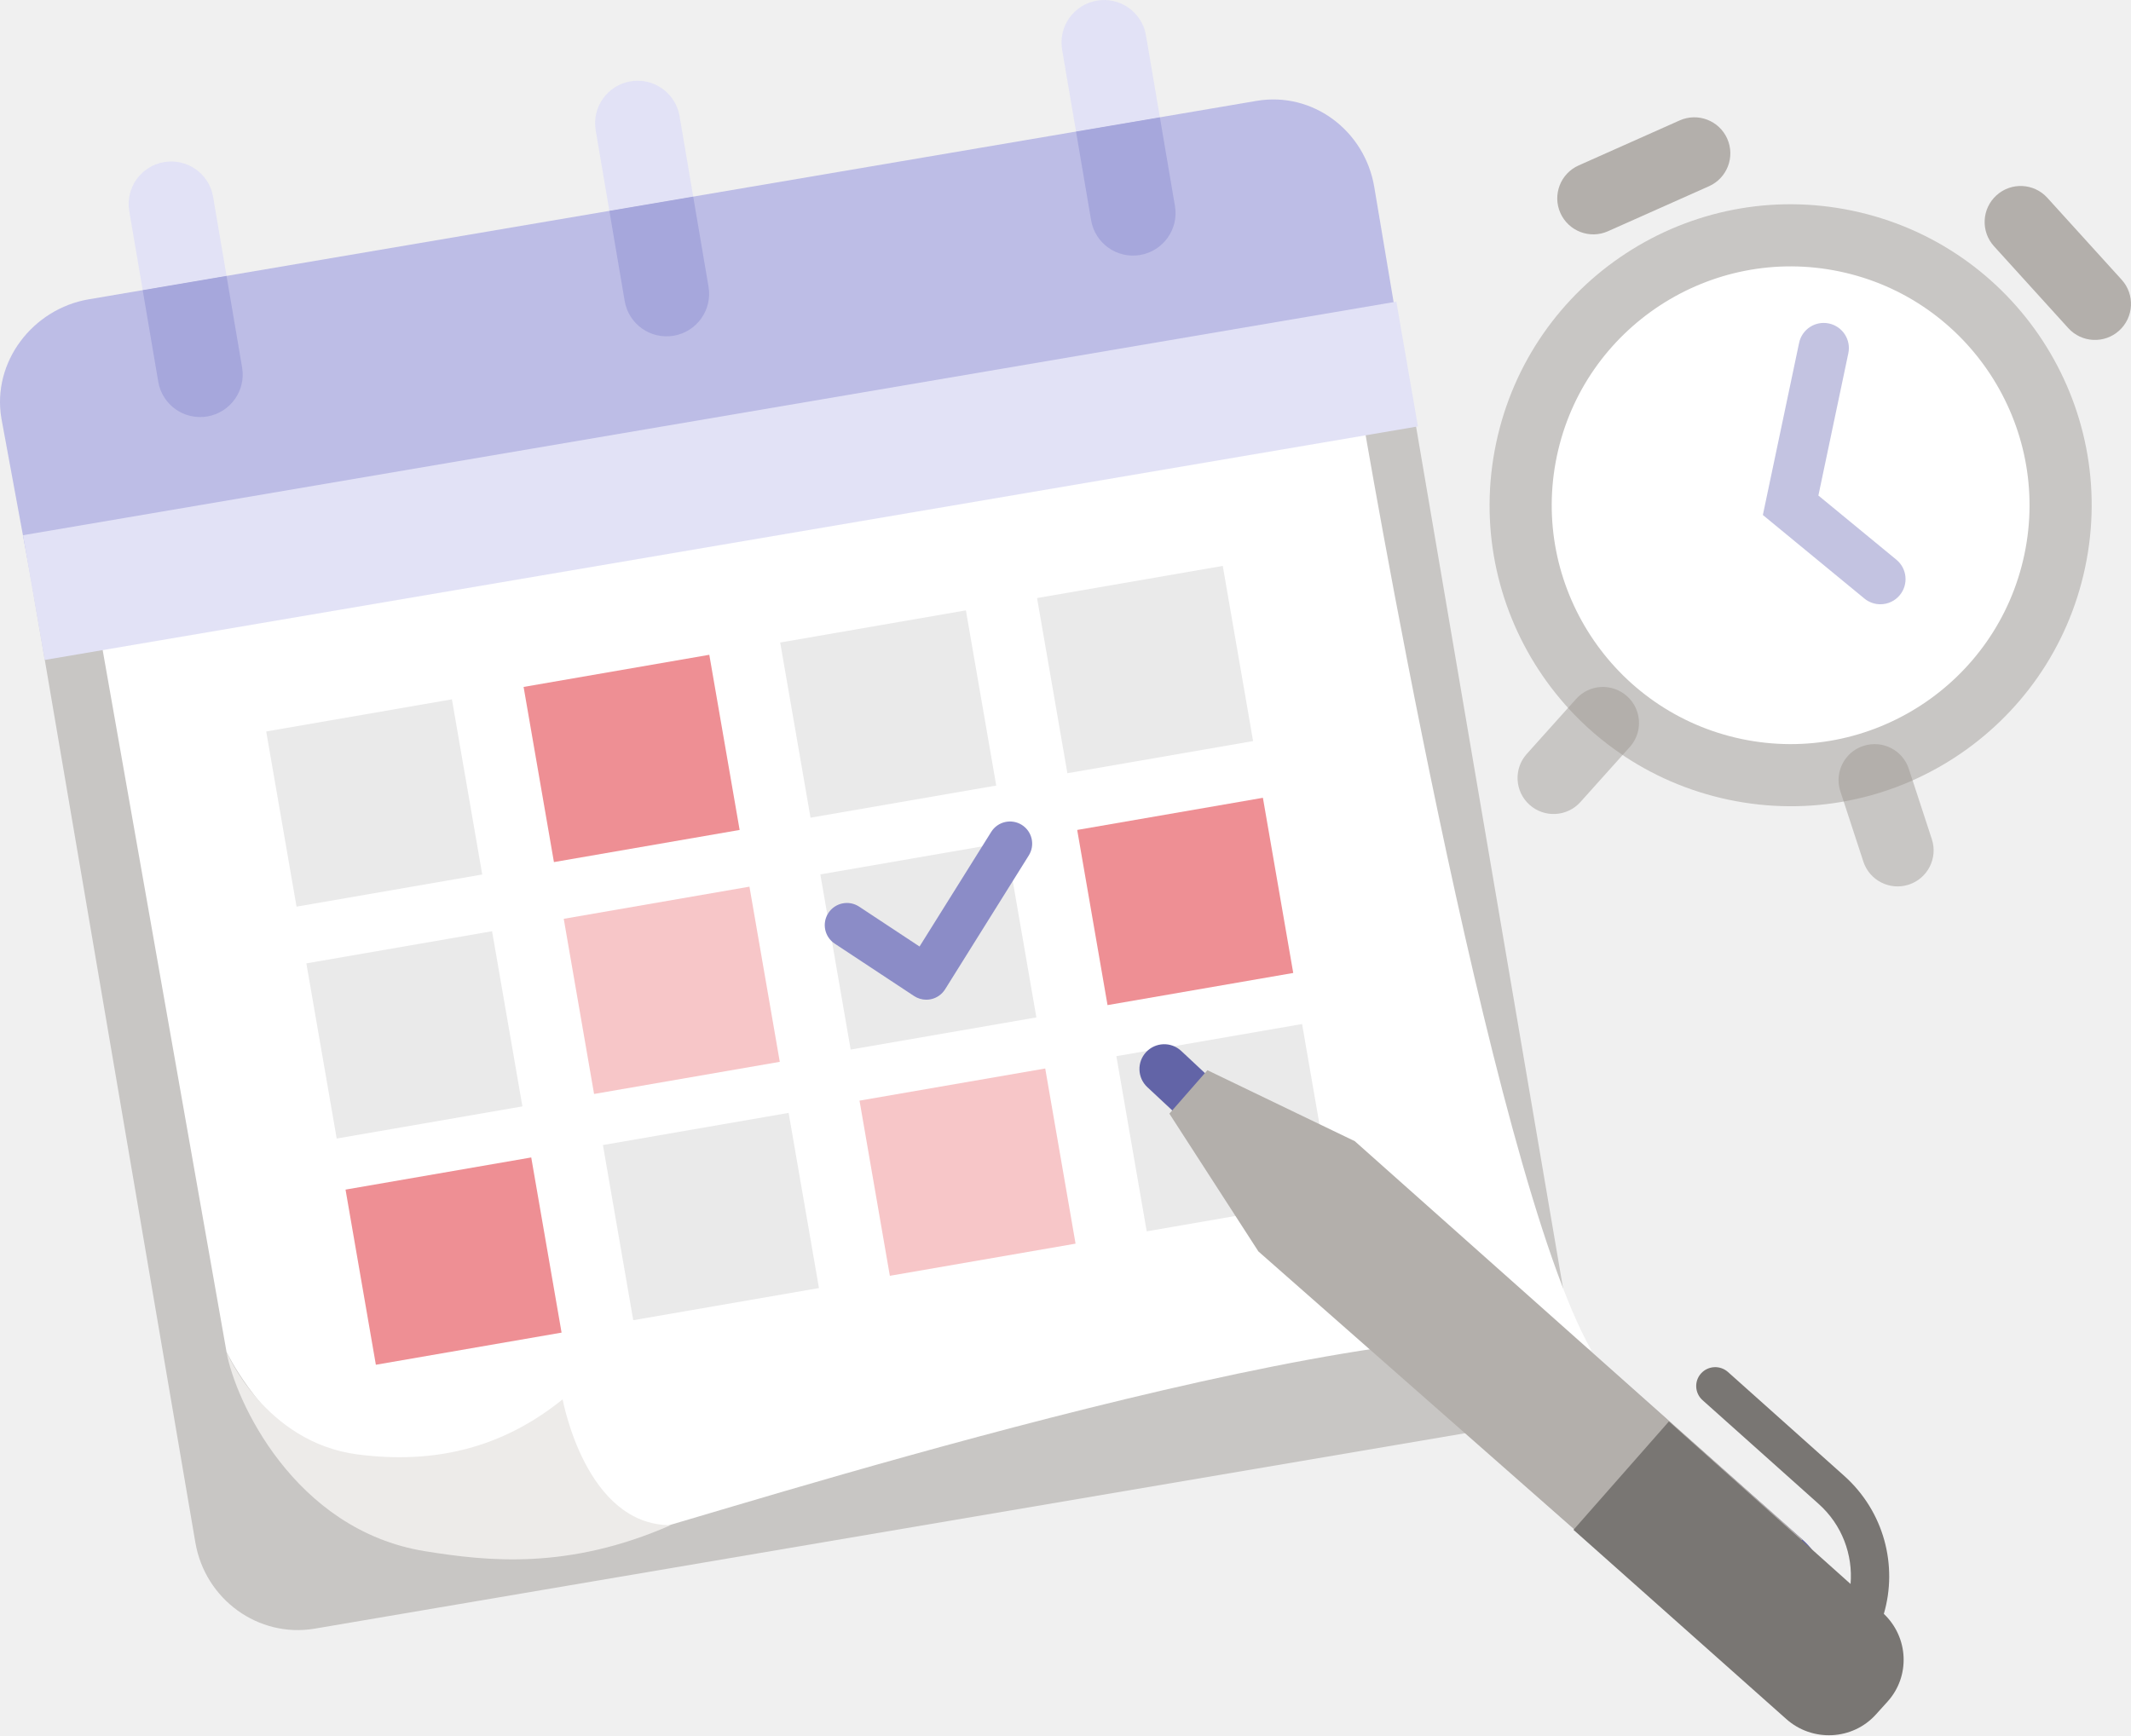
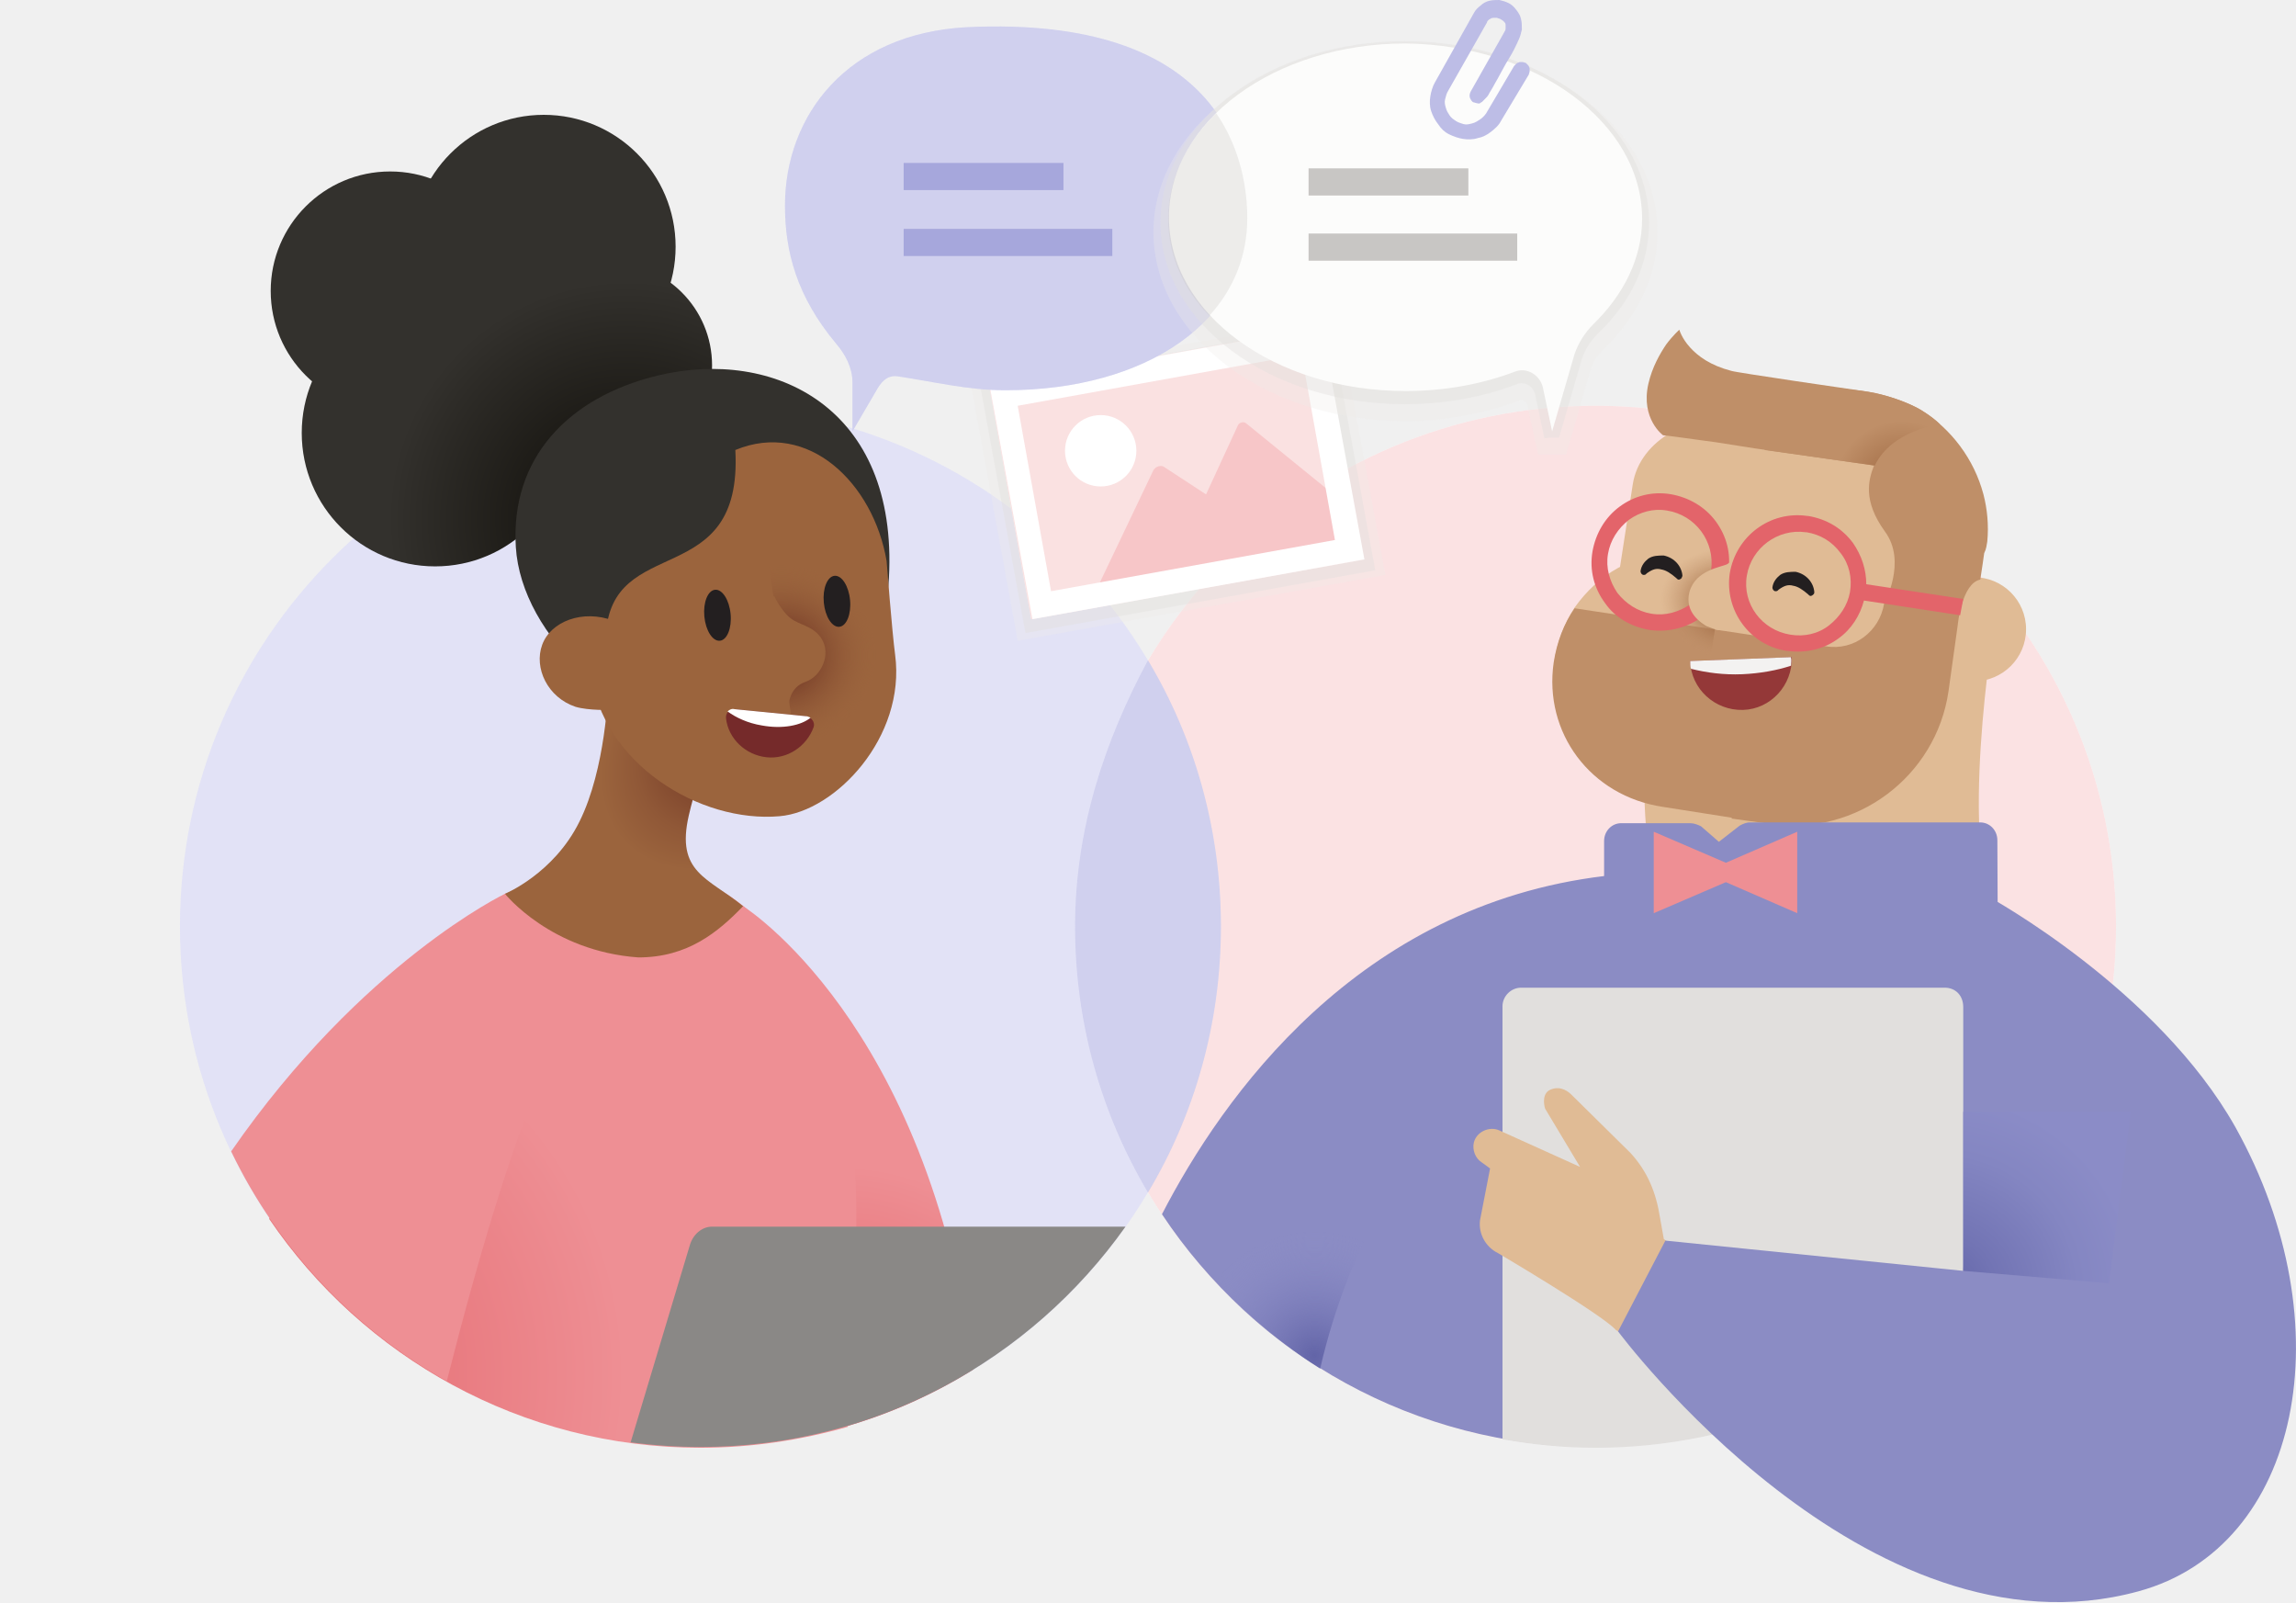
- <svg xmlns="http://www.w3.org/2000/svg" version="1.1" id="Layer_1" x="0px" y="0px" viewBox="0 0 224.69 183" enable-background="new 0 0 224.69 183" xml:space="preserve">
+ <svg xmlns="http://www.w3.org/2000/svg" version="1.1" id="Layer_1" x="0px" y="0px" viewBox="0 0 296 206.5" style="enable-background:new 0 0 296 206.5;" xml:space="preserve">
+   <style type="text/css">
+ 	.st0{fill:#FFFFFF;}
+ 	.st1{opacity:0.5;fill:#F7C6C8;enable-background:new    ;}
+ 	.st2{fill:#8B8CC4;}
+ 	.st3{fill:url(#SVGID_1_);}
+ 	.st4{fill:#33312D;}
+ 	.st5{fill:#BBB0D6;}
+ 	.st6{fill:#E0BB95;}
+ 	.st7{fill:#9C96AE;}
+ 	.st8{fill:#767677;}
+ 	.st9{fill:#BF8F68;}
+ 	.st10{fill:url(#SVGID_2_);}
+ 	.st11{fill:url(#SVGID_3_);}
+ 	.st12{fill:#231F20;}
+ 	.st13{fill:#E3646A;}
+ 	.st14{fill:#943838;}
+ 	.st15{fill:#F3F2F1;}
+ 	.st16{fill:#EE8F94;}
+ 	.st17{fill:#E1DFDD;}
+ 	.st18{fill:url(#SVGID_4_);}
+ 	.st19{fill:#E2E2F6;}
+ 	.st20{fill:url(#SVGID_5_);}
+ 	.st21{fill:url(#SVGID_6_);}
+ 	.st22{fill:#8A8886;}
+ 	.st23{fill:url(#SVGID_7_);}
+ 	.st24{fill:url(#SVGID_8_);}
+ 	.st25{fill:url(#SVGID_9_);}
+ 	.st26{fill:url(#SVGID_10_);}
+ 	.st27{fill:url(#SVGID_11_);}
+ 	.st28{fill:#9B643D;}
+ 	.st29{fill:url(#SVGID_12_);}
+ 	.st30{fill:#752A2A;}
+ 	.st31{opacity:0.3;fill:#EDEBE9;enable-background:new    ;}
+ 	.st32{opacity:0.4;fill:#E1DFDD;enable-background:new    ;}
+ 	.st33{fill:#FCFCFB;}
+ 	.st34{fill:#F7C6C8;}
+ 	.st35{fill:none;}
+ 	.st36{opacity:0.5;fill:#BDBDE6;enable-background:new    ;}
+ 	.st37{fill:#A6A7DC;}
+ 	.st38{opacity:0.3;fill:#C8C6C4;enable-background:new    ;}
+ 	.st39{fill:#C8C6C4;}
+ 	.st40{fill:#BDBDE6;}
+ </style>
  <g>
+     <circle class="st0" cx="205.7" cy="119.4" r="67.1" />
+     <circle class="st1" cx="205.7" cy="119.4" r="67.1" />
    <g>
-       <path fill="#C8C6C4" d="M165.189,138.095c1.025,6.03-2.955,11.735-8.879,12.741L33.188,171.755    c-5.929,1.007-11.568-3.073-12.591-9.093L3.467,62.226L148.059,37.66L165.189,138.095z" />
-       <path fill="#FFFFFF" d="M143.561,43.396c0,0-133.167,22.714-133.082,23.197l13.409,75.993    c0.201,0.253,10.831,23.903,45.92,18.485c13.55-3.938,84.063-25.896,97.999-18.646    C157.059,123.628,143.561,43.396,143.561,43.396z" />
-       <path fill="#BDBDE6" d="M132.48,10.64L9.359,31.565C3.43,32.573-0.861,38.197,0.147,44.125    l3.28,17.796l144.429-24.616l-2.96-17.612C143.888,13.762,138.404,9.633,132.48,10.64z" />
-       <polygon fill="#E2E2F6" points="2.432,56.442 4.71,69.599 149.506,44.968 147.228,31.812   " />
-       <path fill="#E2E2F6" d="M22.47,20.757c-0.415-2.442-2.729-4.078-5.171-3.663    c-2.436,0.414-4.085,2.728-3.67,5.166l1.417,8.34l8.841-1.503L22.47,20.757z" />
-       <path fill="#E2E2F6" d="M71.65,12.242c-0.415-2.442-2.729-4.078-5.171-3.663    c-2.436,0.414-4.085,2.728-3.67,5.166l1.443,8.491l8.841-1.503L71.65,12.242z" />
-       <path fill="#E2E2F6" d="M120.829,3.728c-0.415-2.442-2.729-4.078-5.171-3.663    c-2.436,0.414-4.085,2.728-3.67,5.166l1.469,8.643l8.841-1.503L120.829,3.728z" />
-       <rect x="29.522" y="75.309" transform="matrix(0.985339 -0.170607 0.170607 0.985339 -13.86896 7.973339)" fill="#EAEAEA" width="19.872" height="18.747" />
-       <rect x="33.756" y="99.764" transform="matrix(0.985339 -0.170607 0.170607 0.985339 -17.97903 9.054165)" fill="#EAEAEA" width="19.872" height="18.747" />
-       <rect x="37.886" y="123.622" transform="matrix(0.985339 -0.170607 0.170607 0.985339 -21.98884 10.10862)" fill="#EE8F94" width="19.872" height="18.747" />
-       <rect x="56.661" y="70.611" transform="matrix(0.985339 -0.170607 0.170607 0.985339 -12.66953 12.53451)" fill="#EE8F94" width="19.872" height="18.747" />
-       <rect x="60.894" y="95.065" transform="matrix(0.985339 -0.170607 0.170607 0.985339 -16.77958 13.61532)" fill="#F7C6C8" width="19.872" height="18.747" />
-       <rect x="65.025" y="118.923" transform="matrix(0.985339 -0.170607 0.170607 0.985339 -20.78938 14.66976)" fill="#EAEAEA" width="19.872" height="18.747" />
-       <rect x="83.716" y="65.927" transform="matrix(0.985339 -0.170607 0.170607 0.985339 -11.47377 17.08161)" fill="#EAEAEA" width="19.872" height="18.747" />
-       <rect x="87.949" y="90.381" transform="matrix(0.985339 -0.170607 0.170607 0.985339 -15.58381 18.16244)" fill="#EAEAEA" width="19.872" height="18.747" />
-       <rect x="92.08" y="114.24" transform="matrix(0.985339 -0.170607 0.170607 0.985339 -19.59365 19.21689)" fill="#F7C6C8" width="19.872" height="18.747" />
-       <rect x="110.799" y="61.238" transform="matrix(0.985339 -0.170607 0.170607 0.985339 -10.27682 21.63343)" fill="#EAEAEA" width="19.872" height="18.747" />
-       <rect x="115.032" y="85.693" transform="matrix(0.985339 -0.170607 0.170607 0.985339 -14.38687 22.71424)" fill="#EE8F94" width="19.872" height="18.747" />
-       <rect x="119.163" y="109.551" transform="matrix(0.985339 -0.170607 0.170607 0.985339 -18.39664 23.76868)" fill="#EAEAEA" width="19.872" height="18.747" />
-       <path fill="#EDEBE9" d="M59.32,147.575c-6.344,5.125-13.472,6.861-21.615,5.808    c-9.778-1.263-13.817-10.797-13.817-10.797c0.873,4.992,7.089,18.775,20.936,21.005    c6.589,1.061,15.076,1.995,25.888-2.744C61.749,160.839,59.373,147.737,59.32,147.575z" />
-       <g>
-         <path fill="#6264A7" d="M131.802,117.608l-7.261-6.781c-1.055-0.986-2.71-0.929-3.695,0.126l0,0     c-0.986,1.055-0.929,2.71,0.126,3.695l7.261,6.781L131.802,117.608z" />
-         <path fill="#6264A7" d="M190.09,162.396l-46.592-41.256c-0.601-0.532-1.52-0.476-2.052,0.125     l-7.69,8.685c-0.743,0.839-0.664,2.133,0.175,2.876l46.155,40.869     c3.091,2.737,7.814,2.45,10.551-0.641l0.094-0.107     C193.467,169.857,193.181,165.133,190.09,162.396z" />
-         <polygon fill="#B3AFAB" points="123.298,117.445 127.309,112.863 142.849,120.349 190.037,162.349      180.032,173.648 132.685,131.977    " />
-         <path fill="#797673" d="M188.333,181.279c2.759,2.466,6.994,2.256,9.458-0.469l1.227-1.357     c2.419-2.674,2.227-6.773-0.389-9.256c1.485-5.065,0.042-10.783-4.184-14.56     l-12.241-10.939c-0.831-0.745-2.105-0.677-2.846,0.141     c-0.741,0.82-0.67,2.086,0.161,2.827l12.24,10.939     c2.484,2.22,3.617,5.374,3.362,8.44l-19.155-17.138l-10.058,11.428" />
-       </g>
-       <g>
-         <ellipse transform="matrix(0.20599 -0.978554 0.978554 0.20599 97.80816 227.0587)" fill="#FFFFFF" cx="188.82" cy="53.259" rx="28.467" ry="28.466" />
-         <path fill="#C8C6C4" d="M193.99,28.635c13.591,2.861,22.321,16.245,19.46,29.836     c-2.861,13.591-16.245,22.321-29.836,19.46c-13.591-2.861-22.321-16.245-19.46-29.836     C167.015,34.504,180.399,25.774,193.99,28.635L193.99,28.635 M195.339,22.227     c-17.152-3.61-33.983,7.367-37.593,24.519c-3.61,17.152,7.367,33.983,24.519,37.593     s33.983-7.367,37.593-24.519C223.468,42.668,212.491,25.837,195.339,22.227L195.339,22.227z" />
-         <g>
-           <g>
-             <path fill="#B3AFAB" d="M215.87,20.861l7.835,8.638c1.41,1.554,1.292,3.957-0.262,5.366l0,0       c-1.554,1.41-3.957,1.292-5.366-0.262l-7.835-8.638       c-1.41-1.554-1.292-3.957,0.262-5.366l0,0C212.057,19.189,214.46,19.307,215.87,20.861z" />
-             <path fill="#B3AFAB" d="M188.802,53.283" />
-           </g>
-           <g>
-             <path fill="#B3AFAB" d="M177.101,12.7l-10.652,4.747c-1.916,0.854-2.778,3.1-1.924,5.016l0,0       c0.854,1.916,3.1,2.778,5.016,1.924l10.652-4.747       c1.916-0.854,2.778-3.1,1.924-5.016l0,0C181.263,12.708,179.017,11.846,177.101,12.7z" />
-             <path fill="#B3AFAB" d="M188.802,53.283" />
-           </g>
-         </g>
-         <g>
-           <g>
-             <path fill="#C8C6C4" d="M203.691,88.5l-2.423-7.407c-0.652-1.994-2.798-3.082-4.792-2.43l0,0       c-1.994,0.652-3.082,2.798-2.43,4.792l2.423,7.407       c0.652,1.994,2.798,3.082,4.792,2.43l0,0C203.256,92.639,204.344,90.494,203.691,88.5z" />
-             <path fill="#B3AFAB" d="M193.936,81.492c-0.133,0.632-0.103,1.306,0.11,1.966l0.353,1.068       c2.515-0.446,4.951-1.199,7.262-2.221l-0.395-1.213       c-0.646-1.997-2.794-3.082-4.793-2.427C195.135,79.097,194.205,80.212,193.936,81.492z" />
-             <path fill="#B3AFAB" d="M188.802,53.283" />
-           </g>
-           <g>
-             <path fill="#C8C6C4" d="M160.98,79.509l5.204-5.802c1.401-1.562,3.803-1.693,5.365-0.292l0,0       c1.562,1.401,1.693,3.803,0.292,5.365l-5.204,5.802       c-1.401,1.562-3.803,1.693-5.365,0.292l0,0C159.71,83.473,159.579,81.071,160.98,79.509z" />
-             <path fill="#B3AFAB" d="M172.733,77.029c-0.133,0.632-0.432,1.237-0.893,1.755l-0.754,0.835       c-2.122-1.422-4.047-3.093-5.751-4.96l0.851-0.95       c1.396-1.567,3.799-1.694,5.365-0.289C172.6,74.354,173.002,75.749,172.733,77.029z" />
-             <path fill="#B3AFAB" d="M188.802,53.283" />
-           </g>
-         </g>
-         <g>
-           <path fill="#C3C3E1" d="M198.264,63.726c-0.593,0-1.19-0.198-1.684-0.604l-10.706-8.811      l3.821-18.149c0.301-1.434,1.707-2.351,3.142-2.049c1.433,0.302,2.351,1.708,2.049,3.142      L191.729,52.257l8.223,6.768c1.131,0.931,1.293,2.603,0.363,3.734      C199.79,63.396,199.03,63.726,198.264,63.726z" />
-         </g>
-       </g>
-       <g>
-         <path fill="#8B8CC7" d="M97.668,105.428c-0.454,0-0.903-0.132-1.289-0.387l-8.368-5.526     c-1.077-0.711-1.374-2.162-0.663-3.239c0.711-1.077,2.161-1.375,3.24-0.662l6.367,4.205     l7.556-12.086c0.685-1.096,2.127-1.427,3.222-0.744     c1.095,0.685,1.428,2.127,0.743,3.222L99.651,104.329     c-0.334,0.535-0.87,0.912-1.486,1.046C98.001,105.411,97.834,105.428,97.668,105.428z" />
+       <g>
+         <g>
+           <g>
+             <path class="st2" d="M149.8,156.5c12,18.1,32.6,30,55.9,30c33.3,0,60.9-24.2,66.2-56c-12.9-9.6-28.5-15.3-45.4-15.7       c-4.3-0.1-9,0.4-13.9,1.5c-0.8-2-2.6-3.2-5.7-3.4C175,116.7,157.6,141.4,149.8,156.5z" />
+             <radialGradient id="SVGID_1_" cx="169.498" cy="318.709" r="15.974" gradientTransform="matrix(1 0 0 1 0 -144)" gradientUnits="userSpaceOnUse">
+               <stop offset="0" style="stop-color:#6264A7" />
+               <stop offset="1" style="stop-color:#8B8CC7;stop-opacity:0" />
+             </radialGradient>
+             <path class="st3" d="M153.9,162.1c4.6,5.6,10.1,10.4,16.3,14.3c3.7-16.4,12.4-28.7,12.4-28.7l-18.5-6.2L153.9,162.1z" />
+             <ellipse transform="matrix(0.1513 -0.9885 0.9885 0.1513 120.178 291.7823)" class="st4" cx="230" cy="75.9" rx="2.7" ry="1.5" />
+             <ellipse transform="matrix(0.1513 -0.9885 0.9885 0.1513 109.3202 274.3781)" class="st4" cx="214.4" cy="73.5" rx="2.7" ry="1.5" />
+             <path class="st5" d="M206.8,100.4L206.8,100.4c-0.1,0-0.2,0-0.2,0L206.8,100.4z" />
+             <path class="st6" d="M218.1,80.2c-11.2,13.5-3.6,39.7-3.6,39.7c-0.1,7.5,26.7,13.6,43.1-1.3c-5.3-9.2-0.5-38.1-0.5-38.1       S224.6,72.4,218.1,80.2z" />
+             <path class="st6" d="M254.3,69.1l-4.2,27.2c-0.9,5.7-7.6,9.5-15,8.4l-17-2.6c-7.4-1.1-12.7-6.8-11.8-12.5l4.2-27.2       c0.9-5.7,7.6-9.5,15-8.4l17,2.6C249.9,57.7,255.2,63.4,254.3,69.1z" />
+             <path class="st7" d="M207.5,82.2c0,0.1,0,0.1,0,0.2l0,0L207.5,82.2z" />
+             <path class="st6" d="M233,90.1c-0.9,5.9-4.9,10.6-10.1,12.7c-2.7,1.1-5.6,1.5-8.7,1c-9-1.4-15.1-9.8-13.8-18.7       c0.4-2.5,1.3-4.8,2.6-6.8c1.5-2.1,3.4-3.9,5.6-5.1c3.1-1.7,6.7-2.5,10.5-1.9c5.4,0.8,9.7,4.2,12.1,8.6       C232.9,83,233.5,86.5,233,90.1z" />
+             <ellipse class="st6" cx="254.5" cy="81.1" rx="6.7" ry="6.7" />
+             <path class="st8" d="M220.9,83.8c0.7,0.2,1.4,0.3,2,0.4c0.6,0.1,1.3,0.1,1.9,0c0.6-0.1,1.2-0.3,1.8-0.5       c0.6-0.3,1.1-0.7,1.7-1.1l0,0c0.1-0.1,0.2,0,0.3,0c0,0.1,0,0.1,0,0.2c-0.5,1.5-1.9,2.7-3.6,2.9c-0.8,0.1-1.7,0-2.4-0.3       c-0.7-0.3-1.4-0.7-1.9-1.3c-0.1-0.1-0.1-0.2,0-0.3C220.8,83.8,220.9,83.8,220.9,83.8L220.9,83.8z" />
+             <path class="st9" d="M256.2,69.8c0.2-2.1,0-4.2-0.5-6.1c-1.2-4.5-4.1-8.4-8.1-10.9c-1.3-0.8-4.6-2-6.7-2.3       c-2.1-0.3-17.2-2.5-17.7-2.7c-2.7-0.7-4.3-1.9-5.3-3c-1.1-1.2-1.4-2.3-1.4-2.3s-0.8,0.7-1.7,1.9c-0.8,1.2-1.8,2.9-2.3,5.1       c-1,4.5,1.9,6.6,1.9,6.6l0.9,0.1l5.9,0.8l5.1,0.8l15.3,2.2c-0.7,1.8-1.5,4.5,1.4,8.5c2.9,3.9-0.1,9.3-0.1,9.3       c-0.6,3.6-3.9,6.1-7.5,5.5l-32.4-4.9c-1.4,2-2.3,4.4-2.7,7c-1.3,9,4.7,17.2,14.1,18.6l8.9,1.4l-0.1,0.1l5.1,0.7       c11,1.6,21.3-6.1,22.9-17.1l1.2-8.6c0,0,0.5-5.3,2.9-5.8c0.2-1.2,0.5-3.4,0.5-3.4C256.1,70.7,256.1,70.3,256.2,69.8z" />
+             <radialGradient id="SVGID_2_" cx="245.157" cy="244.97" r="8.735" gradientTransform="matrix(1 0 0 1 0 -182)" gradientUnits="userSpaceOnUse">
+               <stop offset="0" style="stop-color:#9B643D" />
+               <stop offset="1" style="stop-color:#BF8F68" />
+             </radialGradient>
+             <path class="st10" d="M250.1,54.7c0,0-6.2,0.7-8.4,5.3L227.5,58c0,0,0.4-7,5.1-7.8C245.3,49.2,250.1,54.7,250.1,54.7z" />
+             <radialGradient id="SVGID_3_" cx="-112.432" cy="-315.665" r="9.505" gradientTransform="matrix(-0.9849 -0.1726 -0.1302 0.7428 71.707 292.9991)" gradientUnits="userSpaceOnUse">
+               <stop offset="0.313" style="stop-color:#9B643D" />
+               <stop offset="0.919" style="stop-color:#BA8A63;stop-opacity:0.118" />
+               <stop offset="1" style="stop-color:#BF8F68;stop-opacity:0" />
+             </radialGradient>
+             <polygon class="st11" points="211.4,57.3 204.9,98.4 218,100.7 224.5,59.5      " />
+             <path class="st12" d="M216.8,74.5c-0.2,0.2-0.4,0.3-0.6,0.1l-0.1-0.1c-0.7-0.6-1.3-1-1.9-1.1c-0.7-0.2-1.2,0-1.9,0.5l-0.1,0.1       c-0.1,0.1-0.2,0.1-0.3,0.1c-0.2,0-0.4-0.2-0.4-0.5c0.1-0.7,0.5-1.2,1-1.6c0.6-0.4,1.3-0.4,2-0.4c1.4,0.3,2.3,1.4,2.4,2.6       C216.9,74.3,216.8,74.4,216.8,74.5z" />
+             <path class="st12" d="M233.8,76.6c-0.2,0.2-0.4,0.3-0.6,0.1l-0.1-0.1c-0.7-0.6-1.3-1-1.9-1.1c-0.7-0.2-1.2,0-1.9,0.5l-0.1,0.1       c-0.1,0.1-0.2,0.1-0.3,0.1c-0.2,0-0.4-0.2-0.4-0.5c0.1-0.7,0.5-1.2,1-1.6c0.6-0.4,1.3-0.4,2-0.4c1.4,0.3,2.3,1.4,2.4,2.6       C233.9,76.4,233.9,76.5,233.8,76.6z" />
+             <g>
+               <path class="st13" d="M212.7,81.2C212.7,81.2,212.6,81.2,212.7,81.2c-2.4-0.4-4.5-1.6-5.8-3.5c-1.4-1.9-2-4.2-1.6-6.6        c0.4-2.3,1.6-4.4,3.5-5.8c1.9-1.4,4.2-2,6.6-1.6c2.3,0.4,4.4,1.6,5.8,3.5s2,4.2,1.6,6.6c-0.4,2.3-1.6,4.4-3.5,5.8        C217.3,81,215,81.5,212.7,81.2z M214.9,65.8c-1.8-0.3-3.5,0.2-4.9,1.2c-1.4,1.1-2.4,2.6-2.7,4.4l0,0c-0.3,1.8,0.2,3.5,1.2,5        c1.1,1.4,2.6,2.4,4.4,2.7c1.8,0.3,3.5-0.2,5-1.2c1.4-1.1,2.4-2.6,2.7-4.4C221.1,69.8,218.6,66.4,214.9,65.8        C214.9,65.9,214.9,65.8,214.9,65.8z" />
+             </g>
+             <path class="st6" d="M221.5,81.2L221.5,81.2c-0.5-0.1-1-0.3-1.5-0.5c-0.5-0.3-2.9-1.7-2.2-4.4c0.8-2.9,4.2-3.2,4.9-3.6       c1.2-0.8,1.4-1.7,1.4-1.7c2.4,0.4,2.6,4.3,2.3,6.6l0,0C226,79.9,223.8,81.5,221.5,81.2z" />
+             <path class="st13" d="M253.1,77.2l-12.5-1.9c0-1.9-0.6-3.7-1.7-5.3c-1.4-1.9-3.4-3.1-5.8-3.5c0,0,0,0-0.1,0       c-4.8-0.7-9.2,2.6-10,7.4c-0.7,4.8,2.6,9.3,7.4,10c0,0,0.1,0,0.1,0c2.3,0.3,4.6-0.2,6.5-1.6c1.7-1.2,2.8-3,3.3-4.9l12.4,1.9       L253.1,77.2z M235.8,80.6c-1.4,1.1-3.2,1.5-5,1.2c-3.7-0.6-6.2-4-5.6-7.6c0.6-3.6,4-6.1,7.6-5.6c0,0,0,0,0.1,0       c1.8,0.3,3.3,1.2,4.4,2.7c1.1,1.4,1.5,3.2,1.2,5C238.2,78,237.2,79.5,235.8,80.6z" />
+             <path class="st14" d="M217.9,85.2c0.1,3.6,3.2,6.4,6.8,6.3c3.6-0.1,6.4-3.2,6.3-6.8L217.9,85.2z" />
+             <path class="st15" d="M217.9,85.2c0,0.3,0,0.7,0.1,1c2,0.5,4.2,0.8,6.6,0.7c2.3-0.1,4.5-0.5,6.3-1.1c0-0.3,0.1-0.7,0-1.1       L217.9,85.2z" />
+             <path class="st2" d="M257.6,130.9h-50.8v-22.5c0-1.3,1-2.3,2.2-2.3h8.9c0.5,0,1,0.2,1.4,0.4l2.3,2l2.7-2.1       c0.4-0.2,0.8-0.4,1.3-0.4h29.7c1.2,0,2.2,1,2.2,2.3L257.6,130.9L257.6,130.9z" />
+             <polygon class="st16" points="231.7,107.2 222.5,111.2 213.2,107.2 213.2,117.7 222.5,113.7 231.7,117.7      " />
+           </g>
+         </g>
      </g>
    </g>
-     <path fill="#A6A7DC" d="M21.857,43.919c2.436-0.414,4.085-2.728,3.67-5.166l-1.641-9.657   l-8.841,1.503l1.641,9.657C17.101,42.698,19.416,44.334,21.857,43.919z" />
-     <path fill="#A6A7DC" d="M71.037,35.405c2.436-0.414,4.085-2.728,3.67-5.166l-1.616-9.505   l-8.841,1.503l1.616,9.505C66.281,34.184,68.595,35.82,71.037,35.405z" />
-     <path fill="#A6A7DC" d="M120.216,26.891c2.436-0.414,4.085-2.728,3.67-5.166l-1.59-9.354   l-8.841,1.503l1.59,9.354C115.461,25.669,117.775,27.305,120.216,26.891z" />
+     <path class="st17" d="M250.7,127.3h-54.6c-1.3,0-2.4,1.1-2.4,2.4v55.8c3.9,0.7,7.9,1.1,12,1.1c18.5,0,35.3-7.5,47.4-19.6v-37.2   C253.1,128.3,252.1,127.3,250.7,127.3z" />
+     <path class="st6" d="M202.6,141.1c-0.3-0.3-1.3-1.2-2.6-0.7c-1.2,0.4-1,1.9-0.8,2.5l4.5,7.5l-10.4-4.7c-1.3-0.6-3,0.2-3.3,1.6   c-0.2,0.9,0.2,2,1,2.5l1.1,0.8l-1.3,6.7c-0.2,1.7,0.7,3.4,2.3,4.2c0,0,13.4,7.9,15.2,9.9c7.7,5.4,16.3,12.9,16.3,12.9l8.1-11.5   l-18.2-13.1l-0.5-2.8c-0.5-3.2-1.6-5.9-3.8-8.3C210.1,148.5,203.3,141.8,202.6,141.1z" />
+     <path class="st2" d="M256.4,115.6c0,0,21.8,11.9,31.8,29.7c14.2,25.5,8.4,54.1-12.5,59.8c-35.1,9.6-67.1-33.5-67.1-33.5l6.1-11.7   l38.4,3.9L256.4,115.6z" />
+     <radialGradient id="SVGID_4_" cx="315.174" cy="534.529" r="25.34" gradientTransform="matrix(0.9737 0.228 -0.228 0.9737 65.1902 -425.9025)" gradientUnits="userSpaceOnUse">
+       <stop offset="0" style="stop-color:#6264A7" />
+       <stop offset="0.282" style="stop-color:#7274B4" />
+       <stop offset="0.701" style="stop-color:#8486C2" />
+       <stop offset="1" style="stop-color:#8B8CC7" />
+     </radialGradient>
+     <polygon class="st18" points="253.1,163.8 271.9,165.4 274.7,143.3 253.1,143.3  " />
+     <circle class="st19" cx="90.3" cy="119.4" r="67.1" />
+     <g>
+       <g>
+         <radialGradient id="SVGID_5_" cx="108.492" cy="324.187" r="29.912" gradientTransform="matrix(1 0 0 1 0 -144)" gradientUnits="userSpaceOnUse">
+           <stop offset="6.000000e-04" style="stop-color:#E3646A" />
+           <stop offset="1" style="stop-color:#EE8F94" />
+         </radialGradient>
+         <path class="st20" d="M125.5,176.5c-5.9-44.9-29.7-59.7-29.7-59.7l-20,12c5.2,14.1,7,41,8.1,57.4c2.1,0.2,4.2,0.3,6.4,0.3     C103.2,186.5,115.3,182.9,125.5,176.5z" />
+         <g>
+           <g>
+             <radialGradient id="SVGID_6_" cx="30.69" cy="321.089" r="49.938" gradientTransform="matrix(1 0 0 1 0 -144)" gradientUnits="userSpaceOnUse">
+               <stop offset="6.000000e-04" style="stop-color:#E3646A" />
+               <stop offset="1" style="stop-color:#EE8F94" />
+             </radialGradient>
+             <path class="st21" d="M81.3,111.4c-5.9-0.3-10.8,1.4-16.2,3.8l0,0c0,0-15.1,11.2-30.4,41.9c12.1,17.8,32.5,29.5,55.6,29.5       c6.6,0,13-1,19-2.7c1-15.6,1.5-29.5,0.7-35.4C106.8,124.4,96.6,112.2,81.3,111.4z" />
+             <path class="st22" d="M90.3,186.5c22.6,0,42.6-11.2,54.8-28.4H91.8c-1.3,0-2.5,1-2.9,2.5l-7.6,25.3       C84.3,186.3,87.3,186.5,90.3,186.5z" />
+           </g>
+         </g>
+         <radialGradient id="SVGID_7_" cx="80.805" cy="69.087" r="30.769" gradientTransform="matrix(1 0 0 -1 0 136)" gradientUnits="userSpaceOnUse">
+           <stop offset="0" style="stop-color:#0C0A05" />
+           <stop offset="1" style="stop-color:#33312D" />
+         </radialGradient>
+         <circle class="st23" cx="78.5" cy="47.1" r="13.3" />
+         <radialGradient id="SVGID_8_" cx="80.805" cy="69.087" r="30.769" gradientTransform="matrix(1 0 0 -1 0 136)" gradientUnits="userSpaceOnUse">
+           <stop offset="0" style="stop-color:#0C0A05" />
+           <stop offset="1" style="stop-color:#33312D" />
+         </radialGradient>
+         <circle class="st24" cx="70.1" cy="31.8" r="17" />
+         <radialGradient id="SVGID_9_" cx="80.805" cy="69.087" r="30.769" gradientTransform="matrix(1 0 0 -1 0 136)" gradientUnits="userSpaceOnUse">
+           <stop offset="0" style="stop-color:#0C0A05" />
+           <stop offset="1" style="stop-color:#33312D" />
+         </radialGradient>
+         <circle class="st25" cx="56.1" cy="55.8" r="17.2" />
+         <radialGradient id="SVGID_10_" cx="80.805" cy="69.087" r="30.769" gradientTransform="matrix(1 0 0 -1 0 136)" gradientUnits="userSpaceOnUse">
+           <stop offset="0" style="stop-color:#0C0A05" />
+           <stop offset="1" style="stop-color:#33312D" />
+         </radialGradient>
+         <circle class="st26" cx="50.3" cy="37.5" r="15.4" />
+         <path class="st4" d="M95,92.6l-1.7,0.2C80.2,94.4,67.2,82,66.5,70.5c-0.7-11.4,6.7-19.3,18.3-22.1c15-3.6,31,4.1,29.8,26.1     C113.9,85.6,107.8,91,95,92.6z" />
+         <radialGradient id="SVGID_11_" cx="1428.807" cy="832.588" r="18.489" gradientTransform="matrix(1 0 -0.4145 1.0499 -986.3016 -781.4053)" gradientUnits="userSpaceOnUse">
+           <stop offset="0" style="stop-color:#591C17" />
+           <stop offset="0.338" style="stop-color:#743926" />
+           <stop offset="0.762" style="stop-color:#905837" />
+           <stop offset="0.999" style="stop-color:#9B643D" />
+         </radialGradient>
+         <path class="st27" d="M65.1,115.2c0,0,5.9,7.4,17.2,8.2c6.4,0,10.3-3.3,13.5-6.6c-4.5-3.7-8.7-4.3-7-11.7     c1.4-6.1,4.6-13.8,4.6-13.8L78.4,89c0,0-0.3,10.1-3.7,16.9C71.4,112.6,65.1,115.2,65.1,115.2z" />
+         <path class="st28" d="M100.5,105.2c-10.2,0.9-22.9-6.7-24.4-18.7l2-4.5c0.6-13.5,17.7-5.6,16.7-24c9.4-3.9,17.8,4.3,19.5,14.3     c0,0,0.7,9.1,1.1,12.1C116.8,95,107.7,104.6,100.5,105.2z" />
+         <radialGradient id="SVGID_12_" cx="-584.178" cy="139.359" r="12.358" gradientTransform="matrix(0.9889 -0.1482 0.1409 0.9404 658.6492 -133.0133)" gradientUnits="userSpaceOnUse">
+           <stop offset="0" style="stop-color:#591C17" />
+           <stop offset="1" style="stop-color:#9B643D;stop-opacity:0" />
+         </radialGradient>
+         <polygon class="st29" points="113.3,68.4 115.3,89.6 103,98.9 98.2,66.8    " />
+         <path class="st28" d="M79.1,80c-4-1.5-8.1,0.1-9.2,3.1c-1.1,3,0.7,6.8,4.3,8c1.7,0.5,4.5,0.4,4.5,0.4L79.1,80z" />
+         <path class="st28" d="M97.1,84.2c0.5,1.4,4.6,6.5,4.6,6.5s0.1-2.1,2.1-2.8c2.1-0.7,3.4-3.6,2.1-5.6c-0.9-1.4-2.2-1.6-3.5-2.3     c-1.5-0.8-2.6-3.2-2.6-3.2S95.8,80.6,97.1,84.2z" />
+         <path class="st30" d="M103.9,92.3c0.7,0.1,1.2,0.8,1,1.4c-0.9,2.5-3.4,4.2-6.1,3.9c-2.7-0.3-4.9-2.4-5.2-5     c-0.1-0.7,0.5-1.3,1.2-1.2L103.9,92.3z" />
+         <path class="st0" d="M104.5,92.5c-1.2,1-3.6,1.5-6.3,1c-1.8-0.3-3.3-1-4.4-1.8c0.2-0.2,0.5-0.4,0.9-0.3l9.1,0.9     C104.1,92.3,104.3,92.4,104.5,92.5z" />
+         <ellipse transform="matrix(0.9956 -9.340267e-02 9.340267e-02 0.9956 -7.0037 8.9868)" class="st12" cx="92.5" cy="79.3" rx="1.7" ry="3.3" />
+         <ellipse transform="matrix(0.9956 -9.340267e-02 9.340267e-02 0.9956 -6.7669 10.42)" class="st12" cx="107.9" cy="77.5" rx="1.7" ry="3.3" />
+         <path class="st16" d="M29.8,148.4c6,12.5,15.8,22.9,27.8,29.6c4.3-16.9,9.7-35.5,15.2-45.4l-7.7-17.4     C65.1,115.2,46.7,124,29.8,148.4z" />
+       </g>
+     </g>
+     <g>
+       <g>
+         <polygon class="st31" points="125.1,49.3 131.2,82.6 178.6,74.1 172.5,40.8    " />
+         <polygon class="st32" points="126.4,49.9 132.2,81.6 177.3,73.5 171.5,41.8    " />
+         <g>
+           <rect x="129.9" y="45.7" transform="matrix(0.9841 -0.1775 0.1775 0.9841 -8.4147 27.8822)" class="st33" width="43.4" height="30.5" />
+           <rect x="129.9" y="45.7" transform="matrix(0.9841 -0.1775 0.1775 0.9841 -8.4147 27.8822)" class="st1" width="43.4" height="30.5" />
+           <g>
+             <g>
+               <g>
+                 <path class="st34" d="M168.9,72.5l-18.8-12.3c-0.4-0.3-1.1-0.1-1.4,0.4L140.4,78L168.9,72.5z" />
+                 <path class="st34" d="M175.7,72.1l-1.1-6.2l-13.9-11.3c-0.3-0.3-0.9-0.2-1.1,0.2l-10.1,21.9L175.7,72.1z" />
+               </g>
+             </g>
+           </g>
+           <circle class="st0" cx="141.9" cy="58.1" r="4.6" />
+           <g>
+             <rect x="129.9" y="45.7" transform="matrix(0.9841 -0.1775 0.1775 0.9841 -8.4147 27.8822)" class="st35" width="43.4" height="30.5" />
+           </g>
+           <g>
+             <path class="st0" d="M167.8,45.7l4.3,23.9l-36.6,6.6l-4.3-23.9L167.8,45.7 M127.6,49.8l5.5,30l42.8-7.7l-5.5-30L127.6,49.8z" />
+           </g>
+         </g>
+       </g>
+       <g>
+         <path class="st19" d="M101.2,26.5c0,5.9,1.5,11.7,6.6,17.8c1.2,1.4,2.1,3.1,2.1,5v6.3l3.1-5.3c0.5-0.9,1.3-2,2.7-1.8     c4.7,0.7,9.1,1.8,13.9,1.8c18.4,0,31.3-9.1,31.3-22.2c0-8.1-3.8-26.1-36.2-24.6C109.2,4.3,101.2,14.9,101.2,26.5z" />
+         <path class="st36" d="M101.2,26.5c0,5.9,1.5,11.7,6.6,17.8c1.2,1.4,2.1,3.1,2.1,5v6.3l3.1-5.3c0.5-0.9,1.3-2,2.7-1.8     c4.7,0.7,9.1,1.8,13.9,1.8c18.4,0,31.3-9.1,31.3-22.2c0-8.1-3.8-26.1-36.2-24.6C109.2,4.3,101.2,14.9,101.2,26.5z" />
+         <path class="st37" d="M137.1,24.5h-20.6V21h20.6V24.5z" />
+         <path class="st37" d="M143.4,33h-26.9v-3.5h26.9V33z" />
+         <path class="st31" d="M198.3,58.6l-1.4-6.4c-0.1-0.3-0.4-0.6-0.7-0.6c-0.1,0-0.2,0-0.2,0c-4.6,1.7-9.7,2.7-14.8,2.7     c-17.9,0-32.5-10.9-32.5-24.4c0-13.4,14.6-24.4,32.5-24.4c17.9,0,32.5,10.9,32.5,24.4c0,5.5-2.4,10.7-6.9,15.1     c-0.9,0.8-1.5,1.8-1.8,2.9l-3.1,10.7L198.3,58.6z" />
+         <path class="st32" d="M199.1,56.5l-1.2-5.7c-0.2-0.8-0.9-1.4-1.7-1.4c-0.2,0-0.4,0-0.6,0.1c-4.4,1.7-9.4,2.6-14.5,2.6     c-17.4,0-31.5-10.5-31.5-23.4c0-12.9,14.1-23.4,31.5-23.4c17.4,0,31.5,10.5,31.5,23.4c0,5.3-2.3,10.2-6.6,14.3     c-1,1-1.7,2.1-2.1,3.4l-2.9,10l-1.1,0L199.1,56.5z" />
+         <path class="st33" d="M211.7,28.2c0,5.1-2.4,9.8-6.3,13.6c-1.1,1.1-1.9,2.4-2.4,3.8l-2.9,10l-1.2-5.7c-0.4-1.6-2.1-2.6-3.6-2     c-4.2,1.6-9,2.5-14.1,2.5c-16.9,0-30.5-10-30.5-22.4c0-12.4,13.7-22.4,30.5-22.4C198,5.8,211.7,15.8,211.7,28.2z" />
+         <path class="st38" d="M150.6,28.2c0,4.7,1.9,9,5.3,12.5c3.2-3.5,4.9-7.8,4.9-12.6c0-3.4-0.7-8.7-4-13.5     C152.9,18.4,150.6,23.1,150.6,28.2z" />
+         <g>
+           <path class="st39" d="M189.3,25.2h-20.6v-3.5h20.6V25.2z" />
+           <path class="st39" d="M195.6,33.6h-26.9v-3.5h26.9V33.6z" />
+         </g>
+         <g>
+           <path class="st40" d="M192,0.1c0.4-0.1,0.9-0.1,1.3-0.1c0.4,0.1,0.8,0.2,1.2,0.4c0.4,0.2,0.7,0.5,1,0.9c0.3,0.4,0.5,0.7,0.6,1.2      c0.1,0.4,0.1,0.9,0.1,1.3c-0.1,0.4-0.2,0.9-0.4,1.3c-0.4,0.9-0.8,1.7-1.3,2.5c-0.5,0.8-0.9,1.6-1.4,2.5      c-0.1,0.2-0.3,0.5-0.4,0.7c-0.3,0.6-0.6,1-0.8,1.4c-0.1,0.2-0.3,0.4-0.5,0.6c-0.1,0.1-0.2,0.2-0.3,0.3c-0.1,0.1-0.2,0.1-0.3,0.2      s-0.3,0-0.4,0c-0.1,0-0.3-0.1-0.4-0.1c-0.3-0.1-0.4-0.4-0.5-0.6c-0.1-0.3,0-0.6,0.1-0.8l4.3-7.6c0.1-0.2,0.2-0.3,0.2-0.5      c0-0.2,0-0.4,0-0.5c0-0.2-0.1-0.3-0.2-0.4c-0.1-0.1-0.2-0.2-0.4-0.3c-0.1-0.1-0.3-0.1-0.5-0.2c-0.2,0-0.3,0-0.5,0      c-0.2,0-0.3,0.1-0.5,0.2c-0.1,0.1-0.3,0.2-0.3,0.4l-5,8.8c-0.2,0.3-0.3,0.7-0.4,1.1c-0.1,0.4,0,0.8,0.1,1.1      c0.1,0.4,0.3,0.7,0.5,1c0.2,0.3,0.5,0.5,0.8,0.7c0.3,0.2,0.7,0.3,1,0.4c0.4,0.1,0.7,0,1.1-0.1c0.4-0.1,0.7-0.3,1-0.5      c0.3-0.2,0.6-0.5,0.8-0.8l3.6-6.1c0.1-0.1,0.2-0.2,0.3-0.3c0.1-0.1,0.2-0.1,0.4-0.2c0.1,0,0.3,0,0.4,0s0.3,0.1,0.4,0.1      c0.1,0.1,0.2,0.2,0.3,0.3c0.1,0.1,0.1,0.2,0.2,0.4c0,0.1,0,0.3,0,0.4c0,0.1-0.1,0.3-0.1,0.4l-3.6,6c-0.3,0.6-0.8,1-1.3,1.4      c-0.5,0.4-1.1,0.7-1.7,0.8c-0.6,0.2-1.3,0.2-1.9,0.1s-1.2-0.3-1.8-0.6c-0.6-0.3-1-0.7-1.4-1.3c-0.4-0.5-0.7-1.1-0.9-1.7      c-0.2-0.6-0.2-1.3-0.1-1.9s0.3-1.3,0.6-1.8l5-8.9c0.2-0.4,0.5-0.7,0.9-1C191.2,0.4,191.6,0.2,192,0.1z" />
+         </g>
+       </g>
+     </g>
  </g>
+   <path class="st36" d="M148,153.7c6-10,9.4-21.8,9.4-34.3S154,95.1,148,85.1c-5.6,10.4-9.4,21.8-9.4,34.3S142,143.6,148,153.7z" />
</svg>
